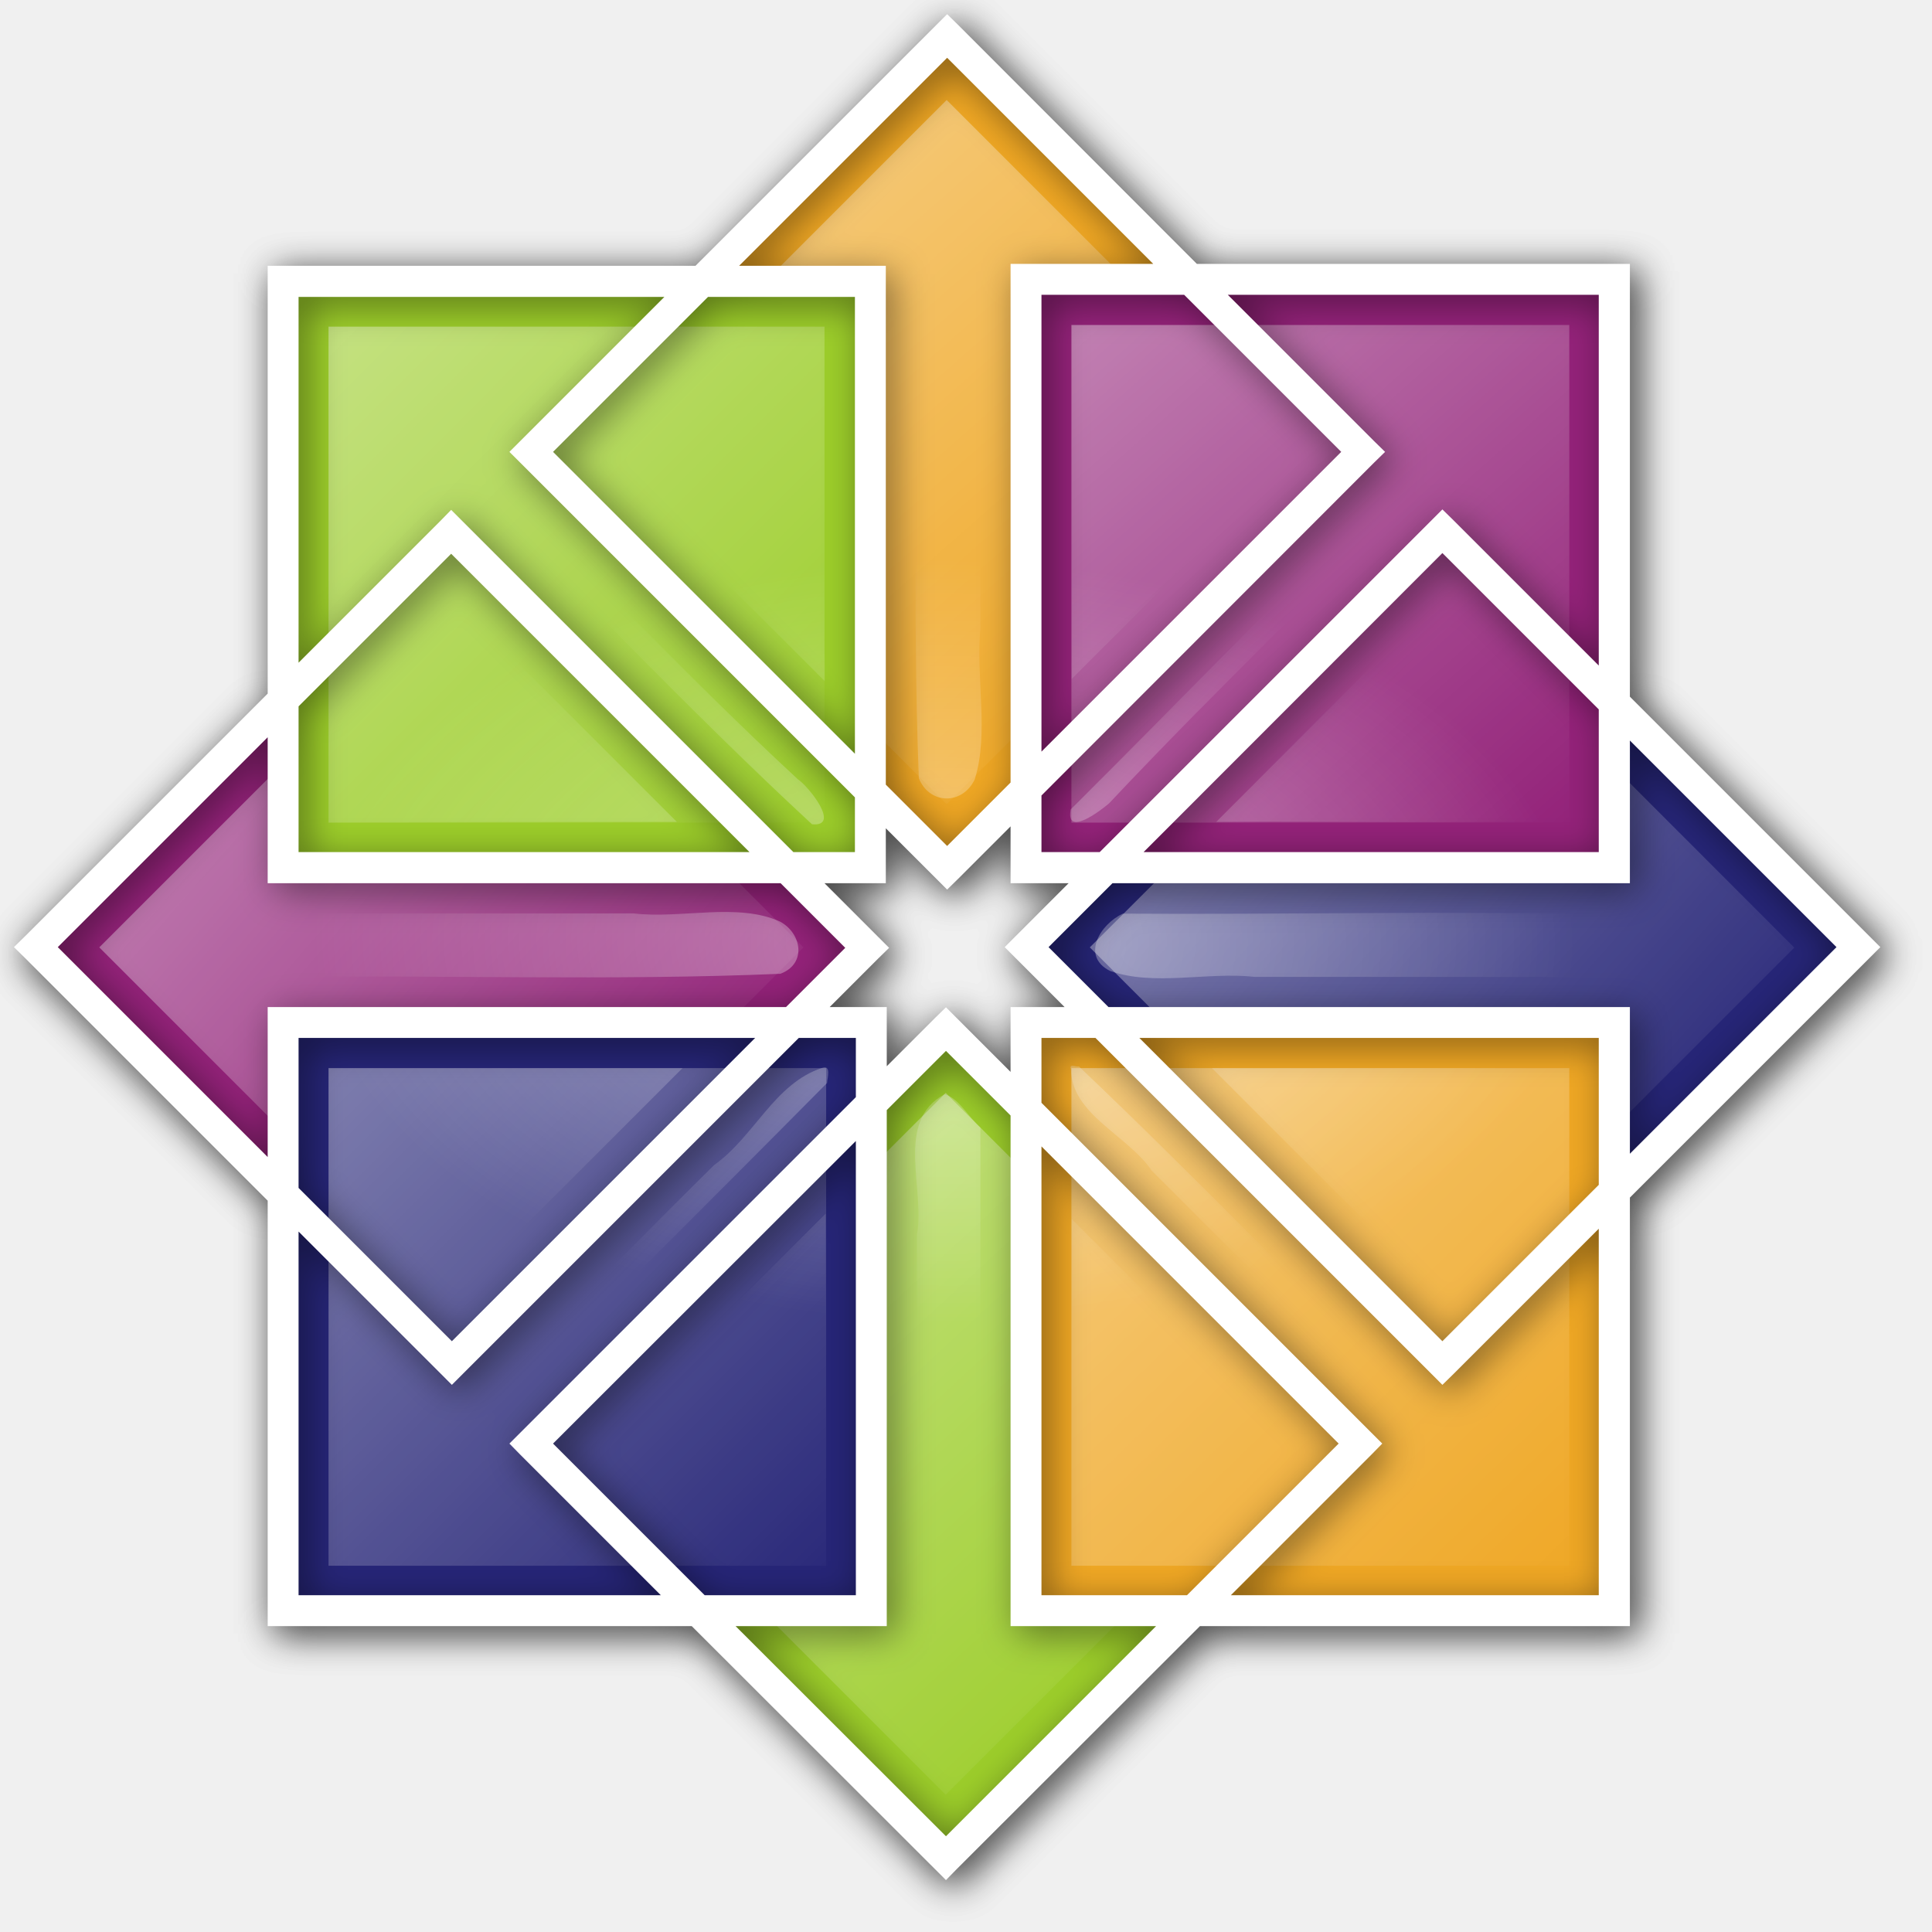
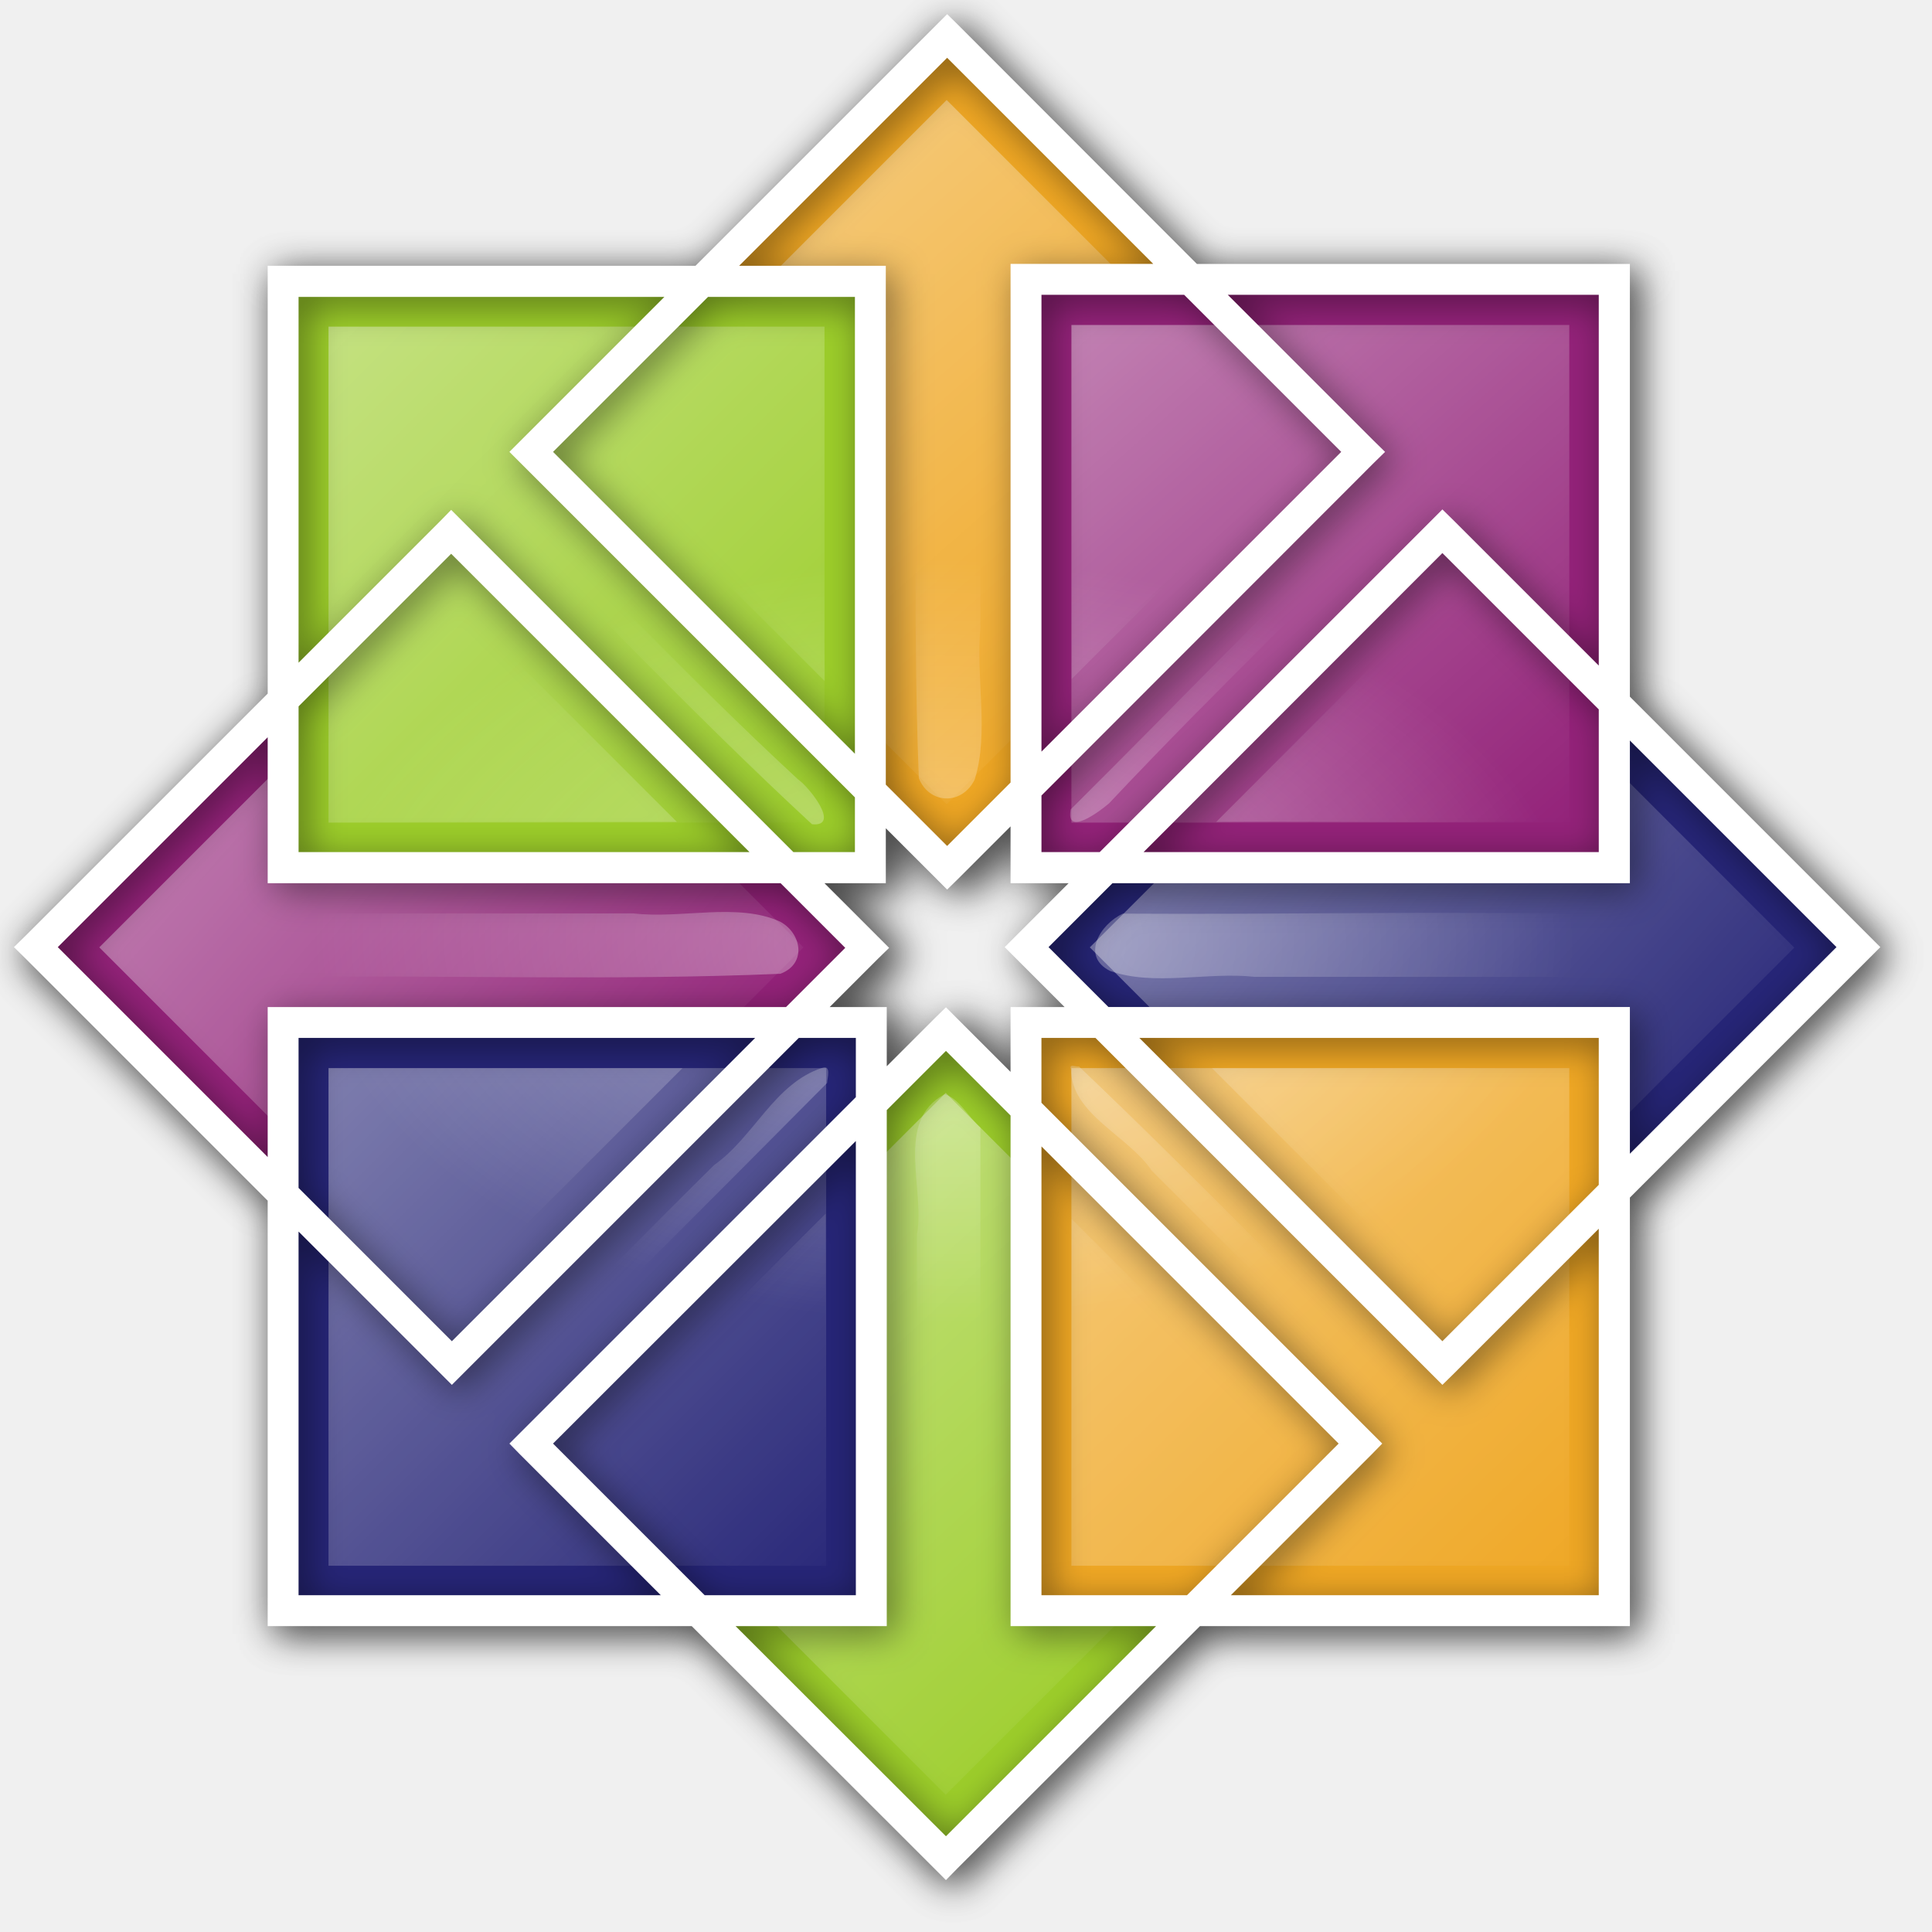
- <svg xmlns="http://www.w3.org/2000/svg" xmlns:xlink="http://www.w3.org/1999/xlink" width="256" height="256" id="svg2" version="1.0">
-   <defs id="defs3">
-     <linearGradient id="linearGradient4348">
-       <stop style="stop-color:#ffffff;stop-opacity:0.427;" offset="0" id="stop4350" />
-       <stop style="stop-color:#ffffff;stop-opacity:0;" offset="1" id="stop4352" />
+ <svg xmlns="http://www.w3.org/2000/svg" xmlns:xlink="http://www.w3.org/1999/xlink" width="256" height="256" version="1">
+   <defs>
+     <linearGradient id="a">
+       <stop offset="0" stop-color="#fff" stop-opacity=".427" />
+       <stop offset="1" stop-color="#fff" stop-opacity="0" />
    </linearGradient>
-     <filter id="filter3223">
-       <feGaussianBlur stdDeviation="2.513" id="feGaussianBlur3225" />
+     <filter id="b">
+       <feGaussianBlur stdDeviation="2.513" />
    </filter>
-     <radialGradient xlink:href="#linearGradient4348" id="radialGradient4394" gradientUnits="userSpaceOnUse" gradientTransform="matrix(0.7091967,5.2476561e-3,-3.1729646e-3,0.4288265,36.7827,70.55958)" cx="125.126" cy="124.684" fx="125.126" fy="124.684" r="117.844" />
-     <linearGradient xlink:href="#linearGradient4348" id="linearGradient4479" gradientUnits="userSpaceOnUse" x1="19.915" y1="97.233" x2="91.321" y2="159.133" />
-     <linearGradient xlink:href="#linearGradient4348" id="linearGradient4483" gradientUnits="userSpaceOnUse" x1="39.531" y1="39.281" x2="109.713" y2="109.301" />
-     <linearGradient xlink:href="#linearGradient4348" id="linearGradient4487" gradientUnits="userSpaceOnUse" x1="91.293" y1="21.437" x2="154.298" y2="93.064" />
-     <linearGradient xlink:href="#linearGradient4348" id="linearGradient4491" gradientUnits="userSpaceOnUse" x1="141.948" y1="42.871" x2="204.421" y2="113" />
-     <linearGradient xlink:href="#linearGradient4348" id="linearGradient4495" gradientUnits="userSpaceOnUse" x1="157.808" y1="93.265" x2="230.119" y2="157.818" />
-     <linearGradient xlink:href="#linearGradient4348" id="linearGradient4499" gradientUnits="userSpaceOnUse" x1="137.969" y1="137.531" x2="209.727" y2="211.469" />
-     <linearGradient xlink:href="#linearGradient4348" id="linearGradient4503" gradientUnits="userSpaceOnUse" x1="88.663" y1="156.823" x2="154.896" y2="228.45" />
-     <linearGradient xlink:href="#linearGradient4348" id="linearGradient4507" gradientUnits="userSpaceOnUse" x1="39.531" y1="137.531" x2="113.469" y2="211.469" />
-     <filter id="filter6465">
-       <feGaussianBlur stdDeviation="2.473" id="feGaussianBlur6467" />
+     <radialGradient xlink:href="#a" id="k" gradientUnits="userSpaceOnUse" gradientTransform="matrix(.709 .005 -.003 .429 36.783 70.56)" cx="125.126" cy="124.684" fx="125.126" fy="124.684" r="117.844" />
+     <linearGradient xlink:href="#a" id="d" gradientUnits="userSpaceOnUse" x1="19.915" y1="97.233" x2="91.321" y2="159.133" />
+     <linearGradient xlink:href="#a" id="g" gradientUnits="userSpaceOnUse" x1="39.531" y1="39.281" x2="109.713" y2="109.301" />
+     <linearGradient xlink:href="#a" id="c" gradientUnits="userSpaceOnUse" x1="91.293" y1="21.437" x2="154.298" y2="93.064" />
+     <linearGradient xlink:href="#a" id="j" gradientUnits="userSpaceOnUse" x1="141.948" y1="42.871" x2="204.421" y2="113" />
+     <linearGradient xlink:href="#a" id="f" gradientUnits="userSpaceOnUse" x1="157.808" y1="93.265" x2="230.119" y2="157.818" />
+     <linearGradient xlink:href="#a" id="i" gradientUnits="userSpaceOnUse" x1="137.969" y1="137.531" x2="209.727" y2="211.469" />
+     <linearGradient xlink:href="#a" id="e" gradientUnits="userSpaceOnUse" x1="88.663" y1="156.823" x2="154.896" y2="228.45" />
+     <linearGradient xlink:href="#a" id="h" gradientUnits="userSpaceOnUse" x1="39.531" y1="137.531" x2="113.469" y2="211.469" />
+     <filter id="l">
+       <feGaussianBlur stdDeviation="2.473" />
    </filter>
  </defs>
-   <g id="layer2" style="display:inline">
-     <path style="fill:#000000;fill-opacity:0.471;stroke:none;stroke-width:1;stroke-miterlimit:4;stroke-opacity:1;filter:url(#filter3223)" d="M 128.5,2.875 L 127.031,4.344 L 94.625,36.75 L 39.094,36.75 L 37,36.75 L 37,38.844 L 37,94.344 L 4.344,127.031 L 2.844,128.5 L 4.344,129.969 L 37,162.625 L 37,217.844 L 37,219.906 L 39.094,219.906 L 94.125,219.906 L 126.844,252.625 L 128.313,254.094 L 129.781,252.625 L 162.531,219.906 L 218.313,219.906 L 220.406,219.906 L 220.406,217.844 L 220.406,162.219 L 252.656,129.969 L 254.156,128.5 L 252.656,127.031 L 220.406,94.781 L 220.406,38.594 L 220.406,36.5 L 218.313,36.5 L 162.125,36.5 L 129.969,4.344 L 128.5,2.875 z M 137.031,112.219 L 137.031,117.781 L 137.031,119.875 L 139.125,119.875 L 144.875,119.875 L 137.719,127.031 L 136.25,128.5 L 137.719,129.969 L 144.281,136.531 L 139.125,136.531 L 137.031,136.531 L 137.031,138.625 L 137.031,145.313 L 129.781,138.063 L 128.313,136.594 L 126.844,138.063 L 120.375,144.531 L 120.375,138.625 L 120.375,136.531 L 118.281,136.531 L 112.719,136.531 L 119.188,130.063 L 120.656,128.594 L 119.188,127.094 L 111.969,119.875 L 118.156,119.875 L 120.25,119.875 L 120.25,117.781 L 120.25,112.5 L 127.031,119.281 L 128.5,120.75 L 129.969,119.281 L 137.031,112.219 z " id="rect2183" transform="matrix(0.9841415,0,0,0.9841415,2.9474914e-2,2.9552027e-2)" />
+   <path d="M126.492 2.86l-1.446 1.445-31.892 31.892h-56.71v56.68l-32.14 32.17-1.476 1.445 1.477 1.445 32.138 32.14v56.372h56.22l32.2 32.2 1.444 1.444 1.446-1.445 32.23-32.2h56.957v-56.774l31.74-31.74 1.475-1.444-1.476-1.445-31.74-31.74V35.953h-57.356L127.937 4.304l-1.445-1.446zM138.904 110.5V118.02H144.616l-7.043 7.043-1.446 1.445 1.446 1.445 6.458 6.46H136.898v8.64l-7.136-7.134-1.444-1.447-1.446 1.446-6.366 6.365V134.412h-7.535l6.365-6.366 1.446-1.446-1.445-1.476-7.104-7.104h8.15V110.762l6.675 6.673 1.445 1.446 1.446-1.445 6.95-6.95z" fill-opacity=".471" filter="url(#b)" />
+   <g>
+     <path fill="#efa724" d="M125.463 115.008L70.345 59.893l55.11-55.108L180.574 59.9z" />
+     <path fill="#932279" d="M59.828 180.645L4.71 125.53l55.11-55.108 55.118 55.115z" />
+     <path d="M78.78 59.906l46.657 46.657 46.657-46.657-46.656-46.656L78.78 59.906z" fill="url(#c)" />
+     <path d="M13.156 125.53l46.657 46.657 46.656-46.656c-15.553-15.55-31.105-31.103-46.657-46.655L13.156 125.53z" fill="url(#d)" />
+     <path fill="#9ccd2a" d="M37.527 37.28h77.738v77.727H37.527z" />
+     <path fill="#9ccd2a" d="M125.32 246.28l-54.975-54.97 54.967-54.963 54.974 54.97z" />
+     <path d="M78.813 191.313l46.5 46.5 46.5-46.5-46.5-46.5-46.5 46.5z" fill="url(#e)" />
+     <path fill="#262577" d="M37.527 135.53h77.943v77.933H37.527z" />
+     <path fill="#262577" d="M191.1 180.645l-55.118-55.115 55.11-55.108 55.118 55.115z" />
+     <path d="M144.406 125.53l46.688 46.69 46.656-46.657-46.656-46.688-46.688 46.656z" fill="url(#f)" />
+     <path fill="#932279" d="M135.98 37.074h77.944v77.933H135.98z" />
+     <path fill="#efa724" d="M135.98 135.53h77.944v77.932H135.98z" />
+     <path d="M43.53 109h65.72V43.28H43.53V109z" fill="url(#g)" />
+     <path d="M43.53 207.47h65.94v-65.94H43.53v65.94z" fill="url(#h)" />
+     <path d="M141.97 207.47h65.968v-65.94h-65.97v65.94z" fill="url(#i)" />
+     <path d="M141.97 109h65.968V43.062h-65.97V109z" fill="url(#j)" />
  </g>
-   <g id="layer1" style="display:inline">
-     <rect style="fill:#efa724;fill-opacity:1;stroke:none;stroke-width:1;stroke-miterlimit:4;stroke-opacity:1;display:inline" id="rect2072" width="77.946" height="77.936" x="-170.038" y="7.389" transform="matrix(-0.7071233,-0.7070903,0.7071233,-0.7070903,0,0)" />
-     <rect style="fill:#932279;fill-opacity:1;stroke:none;stroke-width:1;stroke-miterlimit:4;stroke-opacity:1;display:inline" id="rect2074" width="77.946" height="77.936" x="-170.042" y="-85.435" transform="matrix(-0.7071253,-0.7070883,0.7071253,-0.7070883,0,0)" />
-     <path style="fill:url(#linearGradient4487);fill-opacity:1;stroke:none;stroke-width:1;stroke-miterlimit:4;stroke-opacity:1;display:inline" d="M 78.781,59.906 C 94.333,75.458 109.885,91.01 125.438,106.562 C 140.99,91.01 156.542,75.458 172.094,59.906 C 156.542,44.354 140.99,28.802 125.438,13.25 C 109.885,28.802 94.333,44.354 78.781,59.906 z " id="rect4397" />
-     <path style="fill:url(#linearGradient4479);fill-opacity:1;stroke:none;stroke-width:1;stroke-miterlimit:4;stroke-opacity:1;display:inline" d="M 13.156,125.531 C 28.708,141.083 44.26,156.635 59.812,172.188 C 75.365,156.635 90.917,141.083 106.469,125.531 C 90.917,109.979 75.365,94.427 59.812,78.875 C 44.26,94.427 28.708,109.979 13.156,125.531 z " id="rect4399" />
-     <rect style="fill:#9ccd2a;fill-opacity:1;stroke:none;stroke-width:1;stroke-miterlimit:4;stroke-opacity:1;display:inline" id="rect2076" width="77.738" height="77.728" x="37.527" y="37.279" />
-     <rect style="fill:#9ccd2a;fill-opacity:1;stroke:none;stroke-width:1;stroke-miterlimit:4;stroke-opacity:1;display:inline" id="rect2078" width="77.742" height="77.732" x="-262.763" y="-85.541" transform="matrix(-0.7071298,-0.7070838,0.7071298,-0.7070838,0,0)" />
-     <path style="fill:url(#linearGradient4503);fill-opacity:1;stroke:none;stroke-width:1;stroke-miterlimit:4;stroke-opacity:1;display:inline" d="M 78.812,191.312 C 94.312,206.812 109.812,222.312 125.312,237.812 C 140.812,222.312 156.312,206.812 171.812,191.312 C 156.312,175.812 140.812,160.312 125.312,144.812 C 109.812,160.312 94.312,175.812 78.812,191.312 z " id="rect4403" />
-     <rect style="fill:#262577;fill-opacity:1;stroke:none;stroke-width:1;stroke-miterlimit:4;stroke-opacity:1;display:inline" id="rect2080" width="77.943" height="77.933" x="37.527" y="135.53" />
-     <rect style="fill:#262577;fill-opacity:1;stroke:none;stroke-width:1;stroke-miterlimit:4;stroke-opacity:1;display:inline" id="rect2082" width="77.946" height="77.936" x="-262.863" y="7.386" transform="matrix(-0.7071253,-0.7070883,0.7071253,-0.7070883,0,0)" />
-     <path style="fill:url(#linearGradient4495);fill-opacity:1;stroke:none;stroke-width:1;stroke-miterlimit:4;stroke-opacity:1;display:inline" d="M 144.406,125.531 C 159.969,141.094 175.531,156.656 191.094,172.219 C 206.646,156.667 222.198,141.115 237.75,125.562 C 222.198,110 206.646,94.438 191.094,78.875 C 175.531,94.427 159.969,109.979 144.406,125.531 z " id="rect4407" />
-     <rect style="fill:#932279;fill-opacity:1;stroke:none;stroke-width:1;stroke-miterlimit:4;stroke-opacity:1;display:inline" id="rect2084" width="77.943" height="77.933" x="135.981" y="37.074" />
-     <rect style="fill:#efa724;fill-opacity:1;stroke:none;stroke-width:1;stroke-miterlimit:4;stroke-opacity:1;display:inline" id="rect2086" width="77.943" height="77.933" x="135.981" y="135.529" />
-     <path style="fill:url(#linearGradient4483);fill-opacity:1;stroke:none;stroke-width:1;stroke-miterlimit:4;stroke-opacity:1;display:inline" d="M 43.531,109 C 65.438,109 87.344,109 109.25,109 C 109.25,87.094 109.25,65.188 109.25,43.281 C 87.344,43.281 65.438,43.281 43.531,43.281 C 43.531,65.188 43.531,87.094 43.531,109 z " id="rect4401" />
-     <path style="fill:url(#linearGradient4507);fill-opacity:1;stroke:none;stroke-width:1;stroke-miterlimit:4;stroke-opacity:1;display:inline" d="M 43.531,207.469 C 65.51,207.469 87.49,207.469 109.469,207.469 C 109.469,185.49 109.469,163.51 109.469,141.531 C 87.49,141.531 65.51,141.531 43.531,141.531 C 43.531,163.51 43.531,185.49 43.531,207.469 z " id="rect4405" />
-     <path style="fill:url(#linearGradient4499);fill-opacity:1;stroke:none;stroke-width:1;stroke-miterlimit:4;stroke-opacity:1;display:inline" d="M 141.969,207.469 C 163.958,207.469 185.948,207.469 207.938,207.469 C 207.938,185.49 207.938,163.51 207.938,141.531 C 185.948,141.531 163.958,141.531 141.969,141.531 C 141.969,163.51 141.969,185.49 141.969,207.469 z " id="rect4411" />
-     <path style="fill:url(#linearGradient4491);fill-opacity:1;stroke:none;stroke-width:1;stroke-miterlimit:4;stroke-opacity:1;display:inline" d="M 141.969,109 C 163.958,109 185.948,109 207.938,109 C 207.938,87.021 207.938,65.042 207.938,43.062 C 185.948,43.062 163.958,43.062 141.969,43.062 C 141.969,65.042 141.969,87.021 141.969,109 z " id="rect4409" />
-   </g>
-   <g id="layer3" style="display:inline">
-     <path style="fill:url(#radialGradient4394);fill-opacity:1;stroke:none;stroke-width:1;stroke-miterlimit:4;stroke-opacity:1;display:inline" d="M 107.469,31.312 C 111.835,31.47 119.325,29.501 121.375,34.219 C 121.631,57.149 120.867,80.379 121.75,103.125 C 123.187,106.652 127.53,106.673 129.156,103.281 C 131.075,97.155 129.285,89.804 129.906,83.25 C 129.906,65.865 129.906,48.479 129.906,31.094 C 134.367,30.6 138.844,31.112 143.312,31.094 C 137.375,25.156 131.438,19.219 125.5,13.281 C 119.49,19.292 113.479,25.302 107.469,31.312 z M 143.562,42.719 C 139.711,42.782 143.166,48.848 142,51.062 C 142,64.031 142,77 142,89.969 C 152.01,79.958 162.021,69.948 172.031,59.938 C 166.132,54.522 161.143,47.454 154.438,43.281 C 150.798,43.741 147.197,42.569 143.562,42.719 z M 184.656,55.375 C 189.376,57.304 187.695,63.243 184,65.219 C 169.719,78.844 155.906,93.327 141.875,107.25 C 141.171,110.962 145.805,107.448 146.969,106.438 C 161.251,91.25 176.466,76.773 191.125,61.875 C 196.709,67.426 202.278,72.993 207.844,78.562 C 207.844,66.729 207.844,54.896 207.844,43.062 C 196,43.062 184.156,43.062 172.312,43.062 C 176.427,47.167 180.542,51.271 184.656,55.375 z M 99.094,43.156 C 91.718,43.254 88.582,51.907 83.093,55.689 C 74.735,60.148 84.769,64.608 88.099,69.067 C 95.16,76.128 102.22,83.189 109.281,90.25 C 109.113,74.762 109.617,58.602 109.031,43.531 C 105.714,43.601 102.408,43.029 99.094,43.156 z M 43.562,78.188 C 48.987,72.768 54.401,67.338 59.781,61.875 C 75.73,77.588 91.291,94.135 107.594,109.219 C 111.494,109.605 107.1,104.162 105.75,103.281 C 90.701,89.371 76.58,74.195 61.812,59.875 C 67.386,54.407 72.878,48.857 78.406,43.344 C 66.792,43.344 55.177,43.344 43.562,43.344 C 43.562,54.958 43.562,66.573 43.562,78.188 z M 161.156,108.906 C 176.592,108.78 192.533,109.158 207.656,108.719 C 207.653,102.524 210.059,94.732 203.211,90.968 C 198.947,87.761 194.68,80.422 190.418,79.614 C 180.664,89.378 170.91,99.142 161.156,108.906 z M 43.719,95.062 C 44.55,99.578 41.962,104.765 44.031,108.906 C 59.25,108.906 74.469,108.906 89.688,108.906 C 79.719,98.938 69.75,88.969 59.781,79 C 54.427,84.354 49.073,89.708 43.719,95.062 z M 13.281,125.5 C 19.344,131.562 25.406,137.625 31.469,143.688 C 32.866,139.001 27.972,128.024 35.469,129.438 C 58.073,129.162 81.004,129.985 103.406,129.031 C 106.947,127.699 106.215,123.661 103.375,122.125 C 97.752,119.549 90.268,121.777 83.938,121.031 C 66.49,121.031 49.042,121.031 31.594,121.031 C 31.072,116.435 31.672,111.821 31.562,107.219 C 25.469,113.312 19.375,119.406 13.281,125.5 z M 219.969,114.75 C 221.596,120.002 215.399,122.371 211.219,121.125 C 190.485,120.723 169.558,121.198 148.781,121.062 C 145.76,122.469 143.192,126.708 147.094,128.656 C 152.911,130.713 160,128.749 166.25,129.438 C 184.115,129.438 201.979,129.438 219.844,129.438 C 220.367,134.065 219.764,138.71 219.875,143.344 C 225.823,137.396 231.771,131.448 237.719,125.5 C 231.802,119.583 225.885,113.667 219.969,107.75 C 219.969,110.083 219.969,112.417 219.969,114.75 z M 141.906,141.688 C 141.972,147.69 149.458,150.444 152.607,155.107 C 164.665,167.165 176.723,179.223 188.781,191.281 C 183.438,196.657 178.08,202.018 172.719,207.375 C 184.427,207.375 196.135,207.375 207.844,207.375 C 207.844,195.729 207.844,184.083 207.844,172.438 C 202.279,178.008 196.709,183.574 191.125,189.125 C 175.032,173.264 159.26,156.799 142.969,141.312 C 142.592,141.412 141.625,140.869 141.906,141.688 z M 108.938,141.5 C 102.602,143.569 99.924,150.641 94.628,154.372 C 83.612,165.244 72.693,176.492 61.75,187.281 C 55.982,189.061 53.953,181.32 49.594,179.125 C 47.413,177.073 45.617,174.683 43.562,172.5 C 43.562,184.125 43.562,195.75 43.562,207.375 C 55.021,207.375 66.479,207.375 77.938,207.375 C 72.575,202.018 67.218,196.657 61.875,191.281 C 77.766,175.348 93.776,159.464 109.594,143.5 C 109.604,142.876 110.205,141.074 108.938,141.5 z M 43.562,155.781 C 49,161.219 54.438,166.656 59.875,172.094 C 70.062,161.906 80.25,151.719 90.438,141.531 C 74.812,141.531 59.188,141.531 43.562,141.531 C 43.562,146.281 43.562,151.031 43.562,155.781 z M 191.062,172.031 C 196.369,166.151 203.595,161.232 207.625,154.469 C 206.789,150.351 209.42,145.301 207.562,141.656 C 191.941,141.359 176.244,141.619 160.594,141.531 C 170.75,151.698 180.906,161.865 191.062,172.031 z M 125.156,145 C 118.514,148.562 122.624,157.53 121.5,163.594 C 121.5,182.219 121.5,200.844 121.5,219.469 C 117.933,220.531 102.938,216.866 109.925,222.295 C 115.064,227.426 120.204,232.557 125.344,237.688 C 131.448,231.583 137.552,225.479 143.656,219.375 C 139.239,219.278 132.126,221.091 129.906,216.562 C 129.906,194.177 129.906,171.792 129.906,149.406 C 128.396,148.132 127.027,145.453 125.156,145 z M 79,191.188 C 84.601,196.418 89.433,203.247 95.906,207.188 C 100.32,206.404 105.365,208.923 109.406,207 C 109.406,191.604 109.406,176.208 109.406,160.812 C 99.271,170.938 89.135,181.062 79,191.188 z M 142,207.188 C 148.321,207.099 156.439,209.687 160.313,202.742 C 162.762,198.451 172.597,194.156 170.336,189.867 C 160.891,180.422 151.445,170.977 142,161.531 C 142,176.75 142,191.969 142,207.188 z " id="rect4282" />
-   </g>
-   <g id="layer4" style="display:inline">
-     <path id="path5494" d="M 126.5,2.875 L 125.063,4.312 L 93.156,36.219 L 38.5,36.219 L 36.469,36.219 L 36.469,38.281 L 36.469,92.906 L 4.313,125.062 L 2.844,126.5 L 4.313,127.938 L 36.469,160.094 L 36.469,214.406 L 36.469,216.469 L 38.5,216.469 L 92.656,216.469 L 124.875,248.656 L 126.344,250.125 L 127.781,248.656 L 160,216.469 L 214.906,216.469 L 216.969,216.469 L 216.969,214.406 L 216.969,159.688 L 248.719,127.938 L 250.156,126.5 L 248.719,125.062 L 216.969,93.312 L 216.969,38.031 L 216.969,35.969 L 214.906,35.969 L 159.594,35.969 L 127.969,4.312 L 126.5,2.875 z M 126.5,8.656 L 153.813,35.969 L 136.969,35.969 L 134.906,35.969 L 134.906,38.031 L 134.906,104.688 L 126.5,113.094 L 118.375,104.969 L 118.375,38.281 L 118.375,36.219 L 116.313,36.219 L 98.938,36.219 L 126.5,8.656 z M 139,40.062 L 157.906,40.062 L 178.719,60.875 L 139,100.594 L 139,40.062 z M 163.688,40.062 L 212.844,40.062 L 212.844,89.188 L 193.594,69.938 L 192.125,68.5 L 190.688,69.938 L 146.719,113.906 L 139,113.906 L 139,106.406 L 183.063,62.312 L 184.531,60.875 L 183.063,59.438 L 163.688,40.062 z M 40.563,40.344 L 89.031,40.344 L 69.938,59.438 L 68.5,60.875 L 69.938,62.312 L 114.281,106.656 L 114.281,113.906 L 106.125,113.906 L 62.25,70.031 L 60.782,68.562 L 59.344,70.031 L 40.563,88.812 L 40.563,40.344 z M 94.813,40.344 L 114.281,40.344 L 114.281,100.875 L 74.281,60.875 L 94.813,40.344 z M 192.125,74.281 L 212.844,95 L 212.844,113.906 L 152.531,113.906 L 192.125,74.281 z M 60.782,74.375 L 100.313,113.906 L 40.563,113.906 L 40.563,94.594 L 60.782,74.375 z M 36.469,98.688 L 36.469,115.969 L 36.469,118.031 L 38.5,118.031 L 104.438,118.031 L 113,126.594 L 105.156,134.438 L 38.5,134.438 L 36.469,134.438 L 36.469,136.469 L 36.469,154.312 L 8.656,126.5 L 36.469,98.688 z M 216.969,99.125 L 244.344,126.5 L 216.969,153.875 L 216.969,136.469 L 216.969,134.438 L 214.906,134.438 L 147.875,134.438 L 139.938,126.5 L 148.406,118.031 L 214.906,118.031 L 216.969,118.031 L 216.969,115.969 L 216.969,99.125 z M 134.906,110.5 L 134.906,115.969 L 134.906,118.031 L 136.969,118.031 L 142.594,118.031 L 135.563,125.062 L 134.125,126.5 L 135.563,127.938 L 142.063,134.438 L 136.969,134.438 L 134.906,134.438 L 134.906,136.469 L 134.906,143.031 L 127.781,135.906 L 126.344,134.469 L 124.875,135.906 L 118.5,142.281 L 118.5,136.469 L 118.5,134.438 L 116.438,134.438 L 110.938,134.438 L 117.344,128.031 L 118.813,126.594 L 117.344,125.125 L 110.25,118.031 L 116.313,118.031 L 118.375,118.031 L 118.375,115.969 L 118.375,110.75 L 125.063,117.438 L 126.5,118.875 L 127.969,117.438 L 134.906,110.5 z M 40.563,138.531 L 101.063,138.531 L 60.875,178.719 L 40.563,158.406 L 40.563,138.531 z M 106.844,138.531 L 114.406,138.531 L 114.406,146.375 L 69.938,190.844 L 68.5,192.281 L 69.938,193.75 L 88.563,212.375 L 40.563,212.375 L 40.563,164.188 L 59.438,183.062 L 60.875,184.5 L 62.313,183.062 L 106.844,138.531 z M 139,138.531 L 146.156,138.531 L 190.688,183.062 L 192.125,184.5 L 193.594,183.062 L 212.844,163.812 L 212.844,212.375 L 164.094,212.375 L 182.719,193.75 L 184.156,192.281 L 182.719,190.844 L 139,147.125 L 139,138.531 z M 151.969,138.531 L 212.844,138.531 L 212.844,158 L 192.125,178.719 L 151.969,138.531 z M 126.344,140.25 L 134.906,148.812 L 134.906,214.406 L 134.906,216.469 L 136.969,216.469 L 154.188,216.469 L 126.344,244.312 L 98.469,216.469 L 116.438,216.469 L 118.5,216.469 L 118.5,214.406 L 118.5,148.094 L 126.344,140.25 z M 114.406,152.188 L 114.406,212.375 L 94.375,212.375 L 74.281,192.281 L 114.406,152.188 z M 139,152.906 L 178.375,192.281 L 158.281,212.375 L 139,212.375 L 139,152.906 z " style="fill:#000000;fill-opacity:0.471;stroke:none;stroke-width:1;stroke-miterlimit:4;stroke-opacity:1;display:inline;filter:url(#filter6465)" />
-     <path style="fill:#ffffff;fill-opacity:1;stroke:none;stroke-width:1;stroke-miterlimit:4;stroke-opacity:1;display:inline" d="M 125.5,1.875 L 124.062,3.312 L 92.156,35.219 L 37.5,35.219 L 35.469,35.219 L 35.469,37.281 L 35.469,91.906 L 3.312,124.062 L 1.844,125.5 L 3.312,126.938 L 35.469,159.094 L 35.469,213.406 L 35.469,215.469 L 37.5,215.469 L 91.656,215.469 L 123.875,247.656 L 125.344,249.125 L 126.781,247.656 L 159,215.469 L 213.906,215.469 L 215.969,215.469 L 215.969,213.406 L 215.969,158.688 L 247.719,126.938 L 249.156,125.5 L 247.719,124.062 L 215.969,92.312 L 215.969,37.031 L 215.969,34.969 L 213.906,34.969 L 158.594,34.969 L 126.969,3.312 L 125.5,1.875 z M 125.5,7.656 L 152.812,34.969 L 135.969,34.969 L 133.906,34.969 L 133.906,37.031 L 133.906,103.688 L 125.5,112.094 L 117.375,103.969 L 117.375,37.281 L 117.375,35.219 L 115.312,35.219 L 97.938,35.219 L 125.5,7.656 z M 138,39.062 L 156.906,39.062 L 177.719,59.875 L 138,99.594 L 138,39.062 z M 162.688,39.062 L 211.844,39.062 L 211.844,88.188 L 192.594,68.938 L 191.125,67.5 L 189.688,68.938 L 145.719,112.906 L 138,112.906 L 138,105.406 L 182.062,61.312 L 183.531,59.875 L 182.062,58.438 L 162.688,39.062 z M 39.562,39.344 L 88.031,39.344 L 68.938,58.438 L 67.5,59.875 L 68.938,61.312 L 113.281,105.656 L 113.281,112.906 L 105.125,112.906 L 61.25,69.031 L 59.781,67.562 L 58.344,69.031 L 39.562,87.812 L 39.562,39.344 z M 93.812,39.344 L 113.281,39.344 L 113.281,99.875 L 73.281,59.875 L 93.812,39.344 z M 191.125,73.281 L 211.844,94 L 211.844,112.906 L 151.531,112.906 L 191.125,73.281 z M 59.781,73.375 L 99.312,112.906 L 39.562,112.906 L 39.562,93.594 L 59.781,73.375 z M 35.469,97.688 L 35.469,114.969 L 35.469,117.031 L 37.5,117.031 L 103.438,117.031 L 112,125.594 L 104.156,133.438 L 37.5,133.438 L 35.469,133.438 L 35.469,135.469 L 35.469,153.312 L 7.656,125.5 L 35.469,97.688 z M 215.969,98.125 L 243.344,125.5 L 215.969,152.875 L 215.969,135.469 L 215.969,133.438 L 213.906,133.438 L 146.875,133.438 L 138.938,125.5 L 147.406,117.031 L 213.906,117.031 L 215.969,117.031 L 215.969,114.969 L 215.969,98.125 z M 133.906,109.5 L 133.906,114.969 L 133.906,117.031 L 135.969,117.031 L 141.594,117.031 L 134.562,124.062 L 133.125,125.5 L 134.562,126.938 L 141.062,133.438 L 135.969,133.438 L 133.906,133.438 L 133.906,135.469 L 133.906,142.031 L 126.781,134.906 L 125.344,133.469 L 123.875,134.906 L 117.5,141.281 L 117.5,135.469 L 117.5,133.438 L 115.438,133.438 L 109.938,133.438 L 116.344,127.031 L 117.812,125.594 L 116.344,124.125 L 109.25,117.031 L 115.312,117.031 L 117.375,117.031 L 117.375,114.969 L 117.375,109.75 L 124.062,116.438 L 125.5,117.875 L 126.969,116.438 L 133.906,109.5 z M 39.562,137.531 L 100.062,137.531 L 59.875,177.719 L 39.562,157.406 L 39.562,137.531 z M 105.844,137.531 L 113.406,137.531 L 113.406,145.375 L 68.938,189.844 L 67.5,191.281 L 68.938,192.75 L 87.562,211.375 L 39.562,211.375 L 39.562,163.188 L 58.438,182.062 L 59.875,183.5 L 61.312,182.062 L 105.844,137.531 z M 138,137.531 L 145.156,137.531 L 189.688,182.062 L 191.125,183.5 L 192.594,182.062 L 211.844,162.812 L 211.844,211.375 L 163.094,211.375 L 181.719,192.75 L 183.156,191.281 L 181.719,189.844 L 138,146.125 L 138,137.531 z M 150.969,137.531 L 211.844,137.531 L 211.844,157 L 191.125,177.719 L 150.969,137.531 z M 125.344,139.25 L 133.906,147.812 L 133.906,213.406 L 133.906,215.469 L 135.969,215.469 L 153.188,215.469 L 125.344,243.312 L 97.469,215.469 L 115.438,215.469 L 117.5,215.469 L 117.5,213.406 L 117.5,147.094 L 125.344,139.25 z M 113.406,151.188 L 113.406,211.375 L 93.375,211.375 L 73.281,191.281 L 113.406,151.188 z M 138,151.906 L 177.375,191.281 L 157.281,211.375 L 138,211.375 L 138,151.906 z " id="rect2140" />
+   <path d="M107.47 31.313c4.365.157 11.855-1.812 13.905 2.906.256 22.93-.508 46.16.375 68.905 1.437 3.527 5.78 3.548 7.406.156 1.92-6.125.13-13.476.75-20.03V31.094c4.46-.494 8.938.018 13.406 0L125.5 13.28l-18.03 18.032zm36.093 11.406c-3.852.062-.397 6.128-1.563 8.343V89.97l30.03-30.032c-5.898-5.416-10.887-12.484-17.593-16.657-3.64.46-7.24-.71-10.875-.56zm41.093 12.655c4.72 1.93 3.04 7.868-.656 9.844-14.28 13.624-28.094 28.107-42.125 42.03-.704 3.712 3.93.198 5.094-.813 14.28-15.187 29.496-29.664 44.155-44.562 5.584 5.55 11.153 11.118 16.72 16.688v-35.5h-35.532l12.343 12.312zm-85.562-12.22c-7.376.1-10.512 8.752-16 12.534-8.36 4.458 1.675 8.918 5.005 13.377l21.18 21.183c-.167-15.488.337-31.648-.25-46.72-3.316.07-6.622-.5-9.936-.374zm-55.53 35.032c5.423-5.42 10.837-10.85 16.217-16.312 15.95 15.713 31.51 32.26 47.814 47.344 3.9.385-.494-5.058-1.844-5.94C90.7 89.37 76.58 74.196 61.812 59.876c5.574-5.468 11.066-11.018 16.594-16.53H43.562v34.843zm117.592 30.72c15.436-.127 31.377.25 46.5-.188-.003-6.196 2.403-13.988-4.445-17.752-4.263-3.207-8.53-10.546-12.792-11.354l-29.262 29.292zM43.72 95.062c.83 4.515-1.758 9.702.31 13.843h45.657C79.72 98.936 69.75 88.97 59.782 79L43.72 95.063zM13.28 125.5l18.19 18.188c1.396-4.687-3.498-15.664 4-14.25 22.603-.276 45.534.547 67.936-.407 3.54-1.33 2.81-5.37-.03-6.905-5.624-2.576-13.108-.348-19.44-1.094H31.596c-.522-4.595.078-9.21-.032-13.81l-18.28 18.28zm206.69-10.75c1.626 5.252-4.57 7.62-8.75 6.375-20.735-.402-41.662.073-62.44-.063-3.02 1.407-5.588 5.646-1.686 7.594 5.817 2.057 12.906.093 19.156.78h53.594c.523 4.63-.08 9.274.03 13.908 5.95-5.948 11.897-11.896 17.845-17.844-5.918-5.917-11.835-11.833-17.75-17.75v7zm-78.064 26.938c.066 6.002 7.552 8.756 10.7 13.42 12.06 12.057 24.117 24.115 36.175 36.173-5.342 5.377-10.7 10.738-16.06 16.095h35.124v-34.938c-5.565 5.57-11.135 11.137-16.72 16.688-16.092-15.86-31.864-32.326-48.155-47.813-.378.1-1.345-.443-1.064.375zm-32.97-.188c-6.334 2.07-9.012 9.14-14.308 12.872-11.016 10.872-21.935 22.12-32.878 32.91-5.768 1.78-7.797-5.962-12.156-8.157-2.18-2.052-3.977-4.442-6.032-6.625v34.875H77.94c-5.363-5.357-10.72-10.718-16.063-16.094 15.89-15.932 31.9-31.816 47.72-47.78.01-.624.61-2.426-.657-2zm-65.374 14.28c5.438 5.44 10.876 10.876 16.313 16.314l30.563-30.563H43.562v14.25zm147.5 16.25c5.307-5.88 12.533-10.798 16.563-17.56-.836-4.12 1.795-9.17-.063-12.814-15.62-.297-31.318-.037-46.968-.125 10.156 10.168 20.312 20.335 30.47 30.5zM125.156 145c-6.642 3.562-2.532 12.53-3.656 18.594v55.875c-3.567 1.06-18.562-2.604-11.575 2.825l15.42 15.393 18.31-18.313c-4.416-.097-11.53 1.716-13.75-2.813v-67.156c-1.51-1.274-2.878-3.953-4.75-4.406zM79 191.188c5.6 5.23 10.433 12.06 16.906 16 4.414-.784 9.46 1.735 13.5-.188v-46.188L79 191.188zm63 16c6.32-.09 14.44 2.5 18.313-4.446 2.45-4.29 12.284-8.586 10.023-12.875L142 161.53v45.657z" fill="url(#k)" />
+   <g>
+     <path d="M126.5 2.875l-1.437 1.438-31.907 31.906H36.47v56.686L4.312 125.062l-1.47 1.438 1.47 1.438 32.156 32.156v56.375h56.186l32.22 32.186 1.468 1.47 1.438-1.47L160 216.47h56.969v-56.784l31.75-31.75 1.436-1.436-1.437-1.438-31.75-31.75V35.97h-57.376L127.97 4.312l-1.47-1.438zm0 5.78l27.313 27.314h-18.908v68.717l-8.406 8.407-8.125-8.125V36.22H98.938L126.5 8.655zM139 40.063h18.906l20.813 20.813-39.72 39.72V40.062zm24.688 0h49.156V89.19l-19.25-19.25-1.47-1.438-1.436 1.438-43.97 43.968H139v-7.5l44.063-44.094 1.47-1.437-1.47-1.438-19.375-19.374zm-123.125.282H89.03L69.94 59.437 68.5 60.876l1.438 1.438 44.343 44.343v7.25h-8.155L62.25 70.03l-1.468-1.468-1.438 1.47-18.78 18.78V40.344zm54.25 0h19.468v60.53l-40-40 20.533-20.53zm97.312 33.937L212.845 95v18.906H152.53l39.595-39.625zm-131.344.095l39.533 39.53h-59.75v-19.31l20.218-20.22zM36.47 98.688v19.343h67.968l8.562 8.564-7.844 7.844H36.47v19.875L8.656 126.5 36.47 98.687zm180.5.437l27.374 27.375-27.375 27.375v-19.438h-69.094l-7.938-7.938 8.47-8.47h68.56V99.126zM134.905 110.5V118.03H142.594l-7.03 7.032-1.44 1.438 1.44 1.438 6.5 6.5h-7.159v8.593l-7.125-7.124-1.436-1.437-1.47 1.436-6.374 6.375v-7.842H110.938l6.406-6.407 1.47-1.436-1.47-1.47-7.094-7.093h8.125V110.75l6.688 6.688 1.437 1.437 1.47-1.438 6.936-6.937zm-94.343 28.03h60.5l-40.188 40.19-20.312-20.314V138.53zm66.28 0h7.563v7.845l-44.468 44.47-1.438 1.436 1.438 1.47 18.625 18.625h-48v-48.188l18.875 18.875 1.437 1.438 1.438-1.438 44.53-44.53zm32.157 0h7.156l44.532 44.532 1.437 1.438 1.47-1.438 19.25-19.25v48.563h-48.75l18.624-18.625 1.436-1.47-1.437-1.436-43.72-43.72v-8.593zm12.97 0h60.874V158l-20.72 20.72-40.155-40.19zm-25.626 1.72l8.563 8.563v67.656h19.28l-27.844 27.843L98.47 216.47h20.03v-68.376l7.844-7.844zm-11.938 11.938v60.187h-20.03L74.28 192.28l40.126-40.093zm24.594.718l39.375 39.375-20.094 20.095H139v-59.47z" fill-opacity=".471" filter="url(#l)" />
+     <path d="M125.5 1.875l-1.438 1.438-31.906 31.906H35.47v56.686L3.312 124.062l-1.47 1.438 1.47 1.438 32.156 32.156v56.375h56.186l32.22 32.186 1.468 1.47 1.437-1.47L159 215.47h56.969v-56.784l31.75-31.75 1.436-1.436-1.437-1.438-31.75-31.75V34.97h-57.376L126.97 3.312l-1.47-1.438zm0 5.78l27.313 27.314h-18.908v68.717l-8.406 8.407-8.125-8.125V35.22H97.938L125.5 7.655zM138 39.063h18.906l20.813 20.813L138 99.595V39.062zm24.688 0h49.156V88.19l-19.25-19.25-1.47-1.438-1.436 1.438-43.97 43.968H138v-7.5l44.063-44.094 1.468-1.437-1.468-1.438-19.375-19.374zm-123.125.282H88.03L68.938 58.437 67.5 59.876l1.438 1.438 44.343 44.343v7.25h-8.155L61.25 69.03l-1.47-1.468-1.436 1.47-18.782 18.78V39.344zm54.25 0h19.468v60.53l-40-40 20.532-20.53zm97.312 33.937L211.845 94v18.906H151.53l39.595-39.625zm-131.344.095l39.532 39.53h-59.75v-19.31l20.22-20.22zM35.47 97.688v19.343h67.968l8.562 8.564-7.844 7.844H35.47v19.875L7.655 125.5 35.47 97.687zm180.5.437l27.374 27.375-27.375 27.375v-19.438h-69.094l-7.94-7.938 8.47-8.47h68.563V98.126zM133.905 109.5V117.03H141.593l-7.03 7.032-1.44 1.438 1.44 1.438 6.5 6.5h-7.159v8.593l-7.125-7.124-1.436-1.437-1.47 1.436-6.374 6.375v-7.842H109.937l6.407-6.407 1.47-1.436-1.47-1.47-7.094-7.093h8.125V109.75l6.688 6.688 1.437 1.437 1.47-1.438 6.936-6.937zm-94.344 28.03h60.5l-40.187 40.19-20.313-20.314V137.53zm66.282 0h7.562v7.845l-44.47 44.47-1.436 1.436 1.438 1.47 18.624 18.625h-48v-48.188l18.876 18.875 1.437 1.438 1.438-1.438 44.53-44.53zm32.156 0h7.156l44.53 44.532 1.44 1.438 1.468-1.438 19.25-19.25v48.563h-48.75l18.625-18.625 1.436-1.47-1.437-1.436-43.72-43.72v-8.593zm12.97 0h60.874V157l-20.72 20.72-40.155-40.19zm-25.626 1.72l8.562 8.563v67.656h19.281l-27.844 27.843L97.47 215.47h20.03v-68.376l7.844-7.844zm-11.938 11.938v60.187h-20.03L73.28 191.28l40.126-40.093zm24.594.718l39.375 39.375-20.094 20.095H138v-59.47z" fill="#fff" />
  </g>
</svg>
